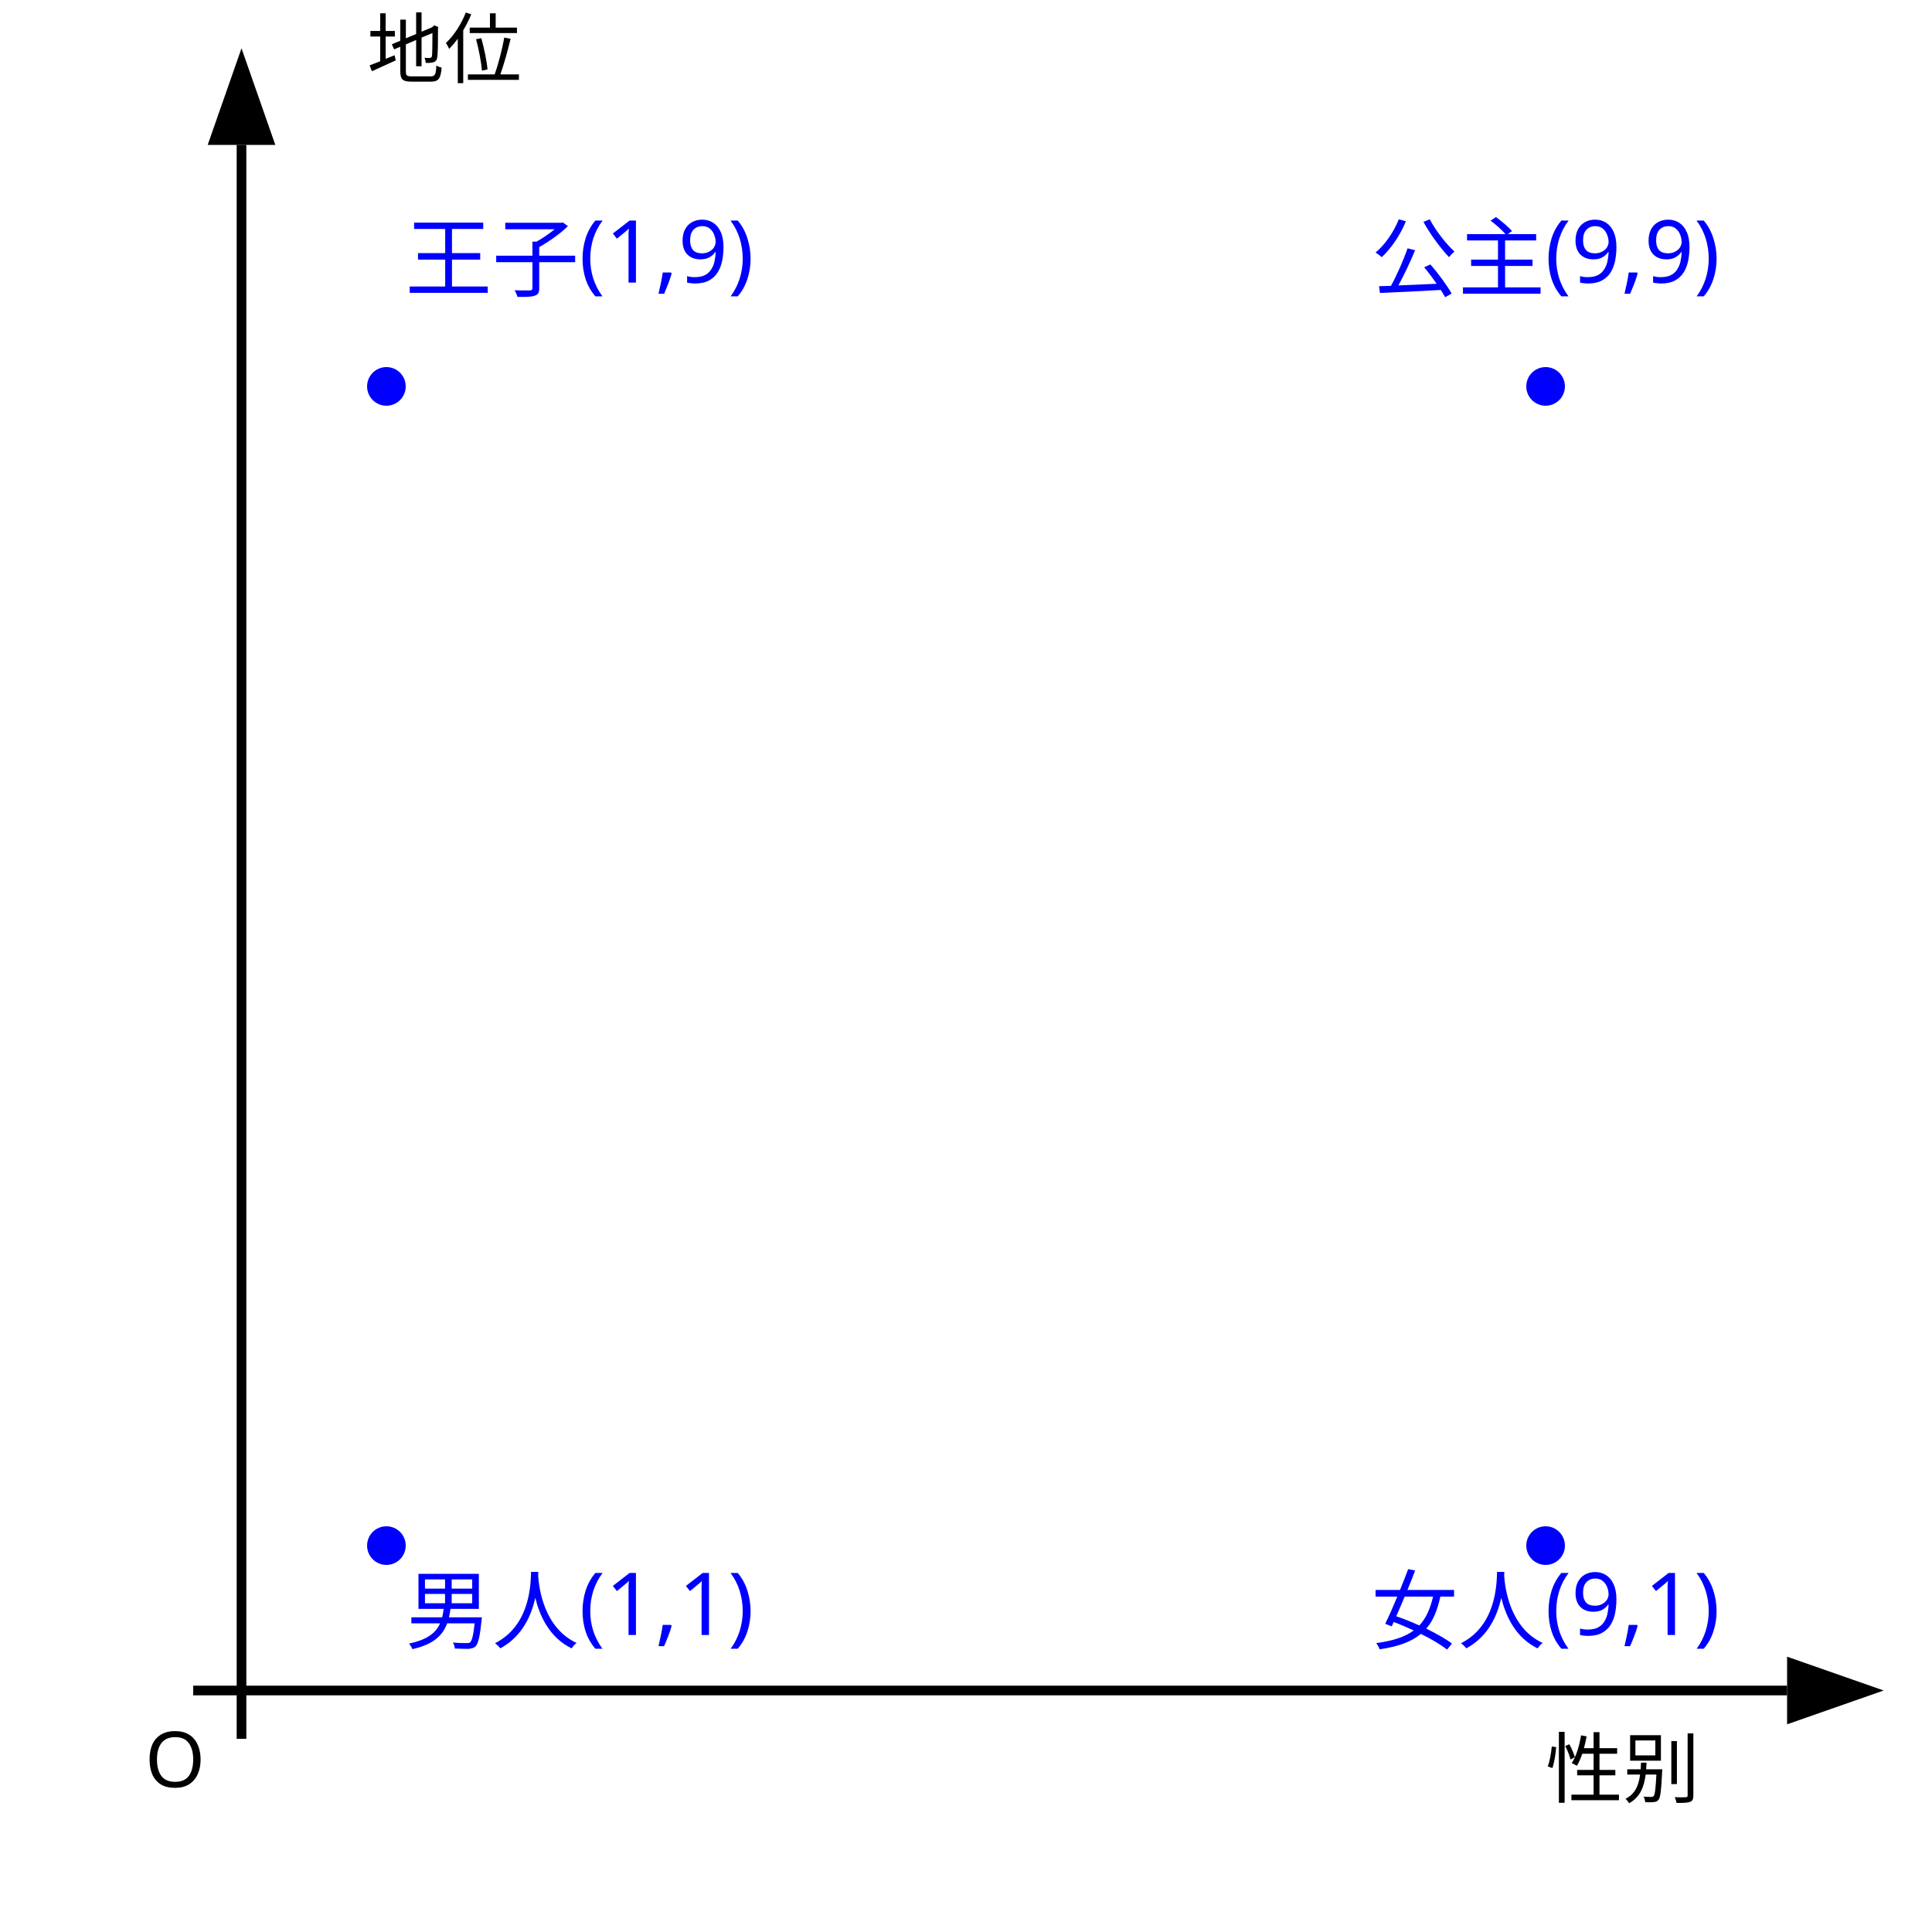
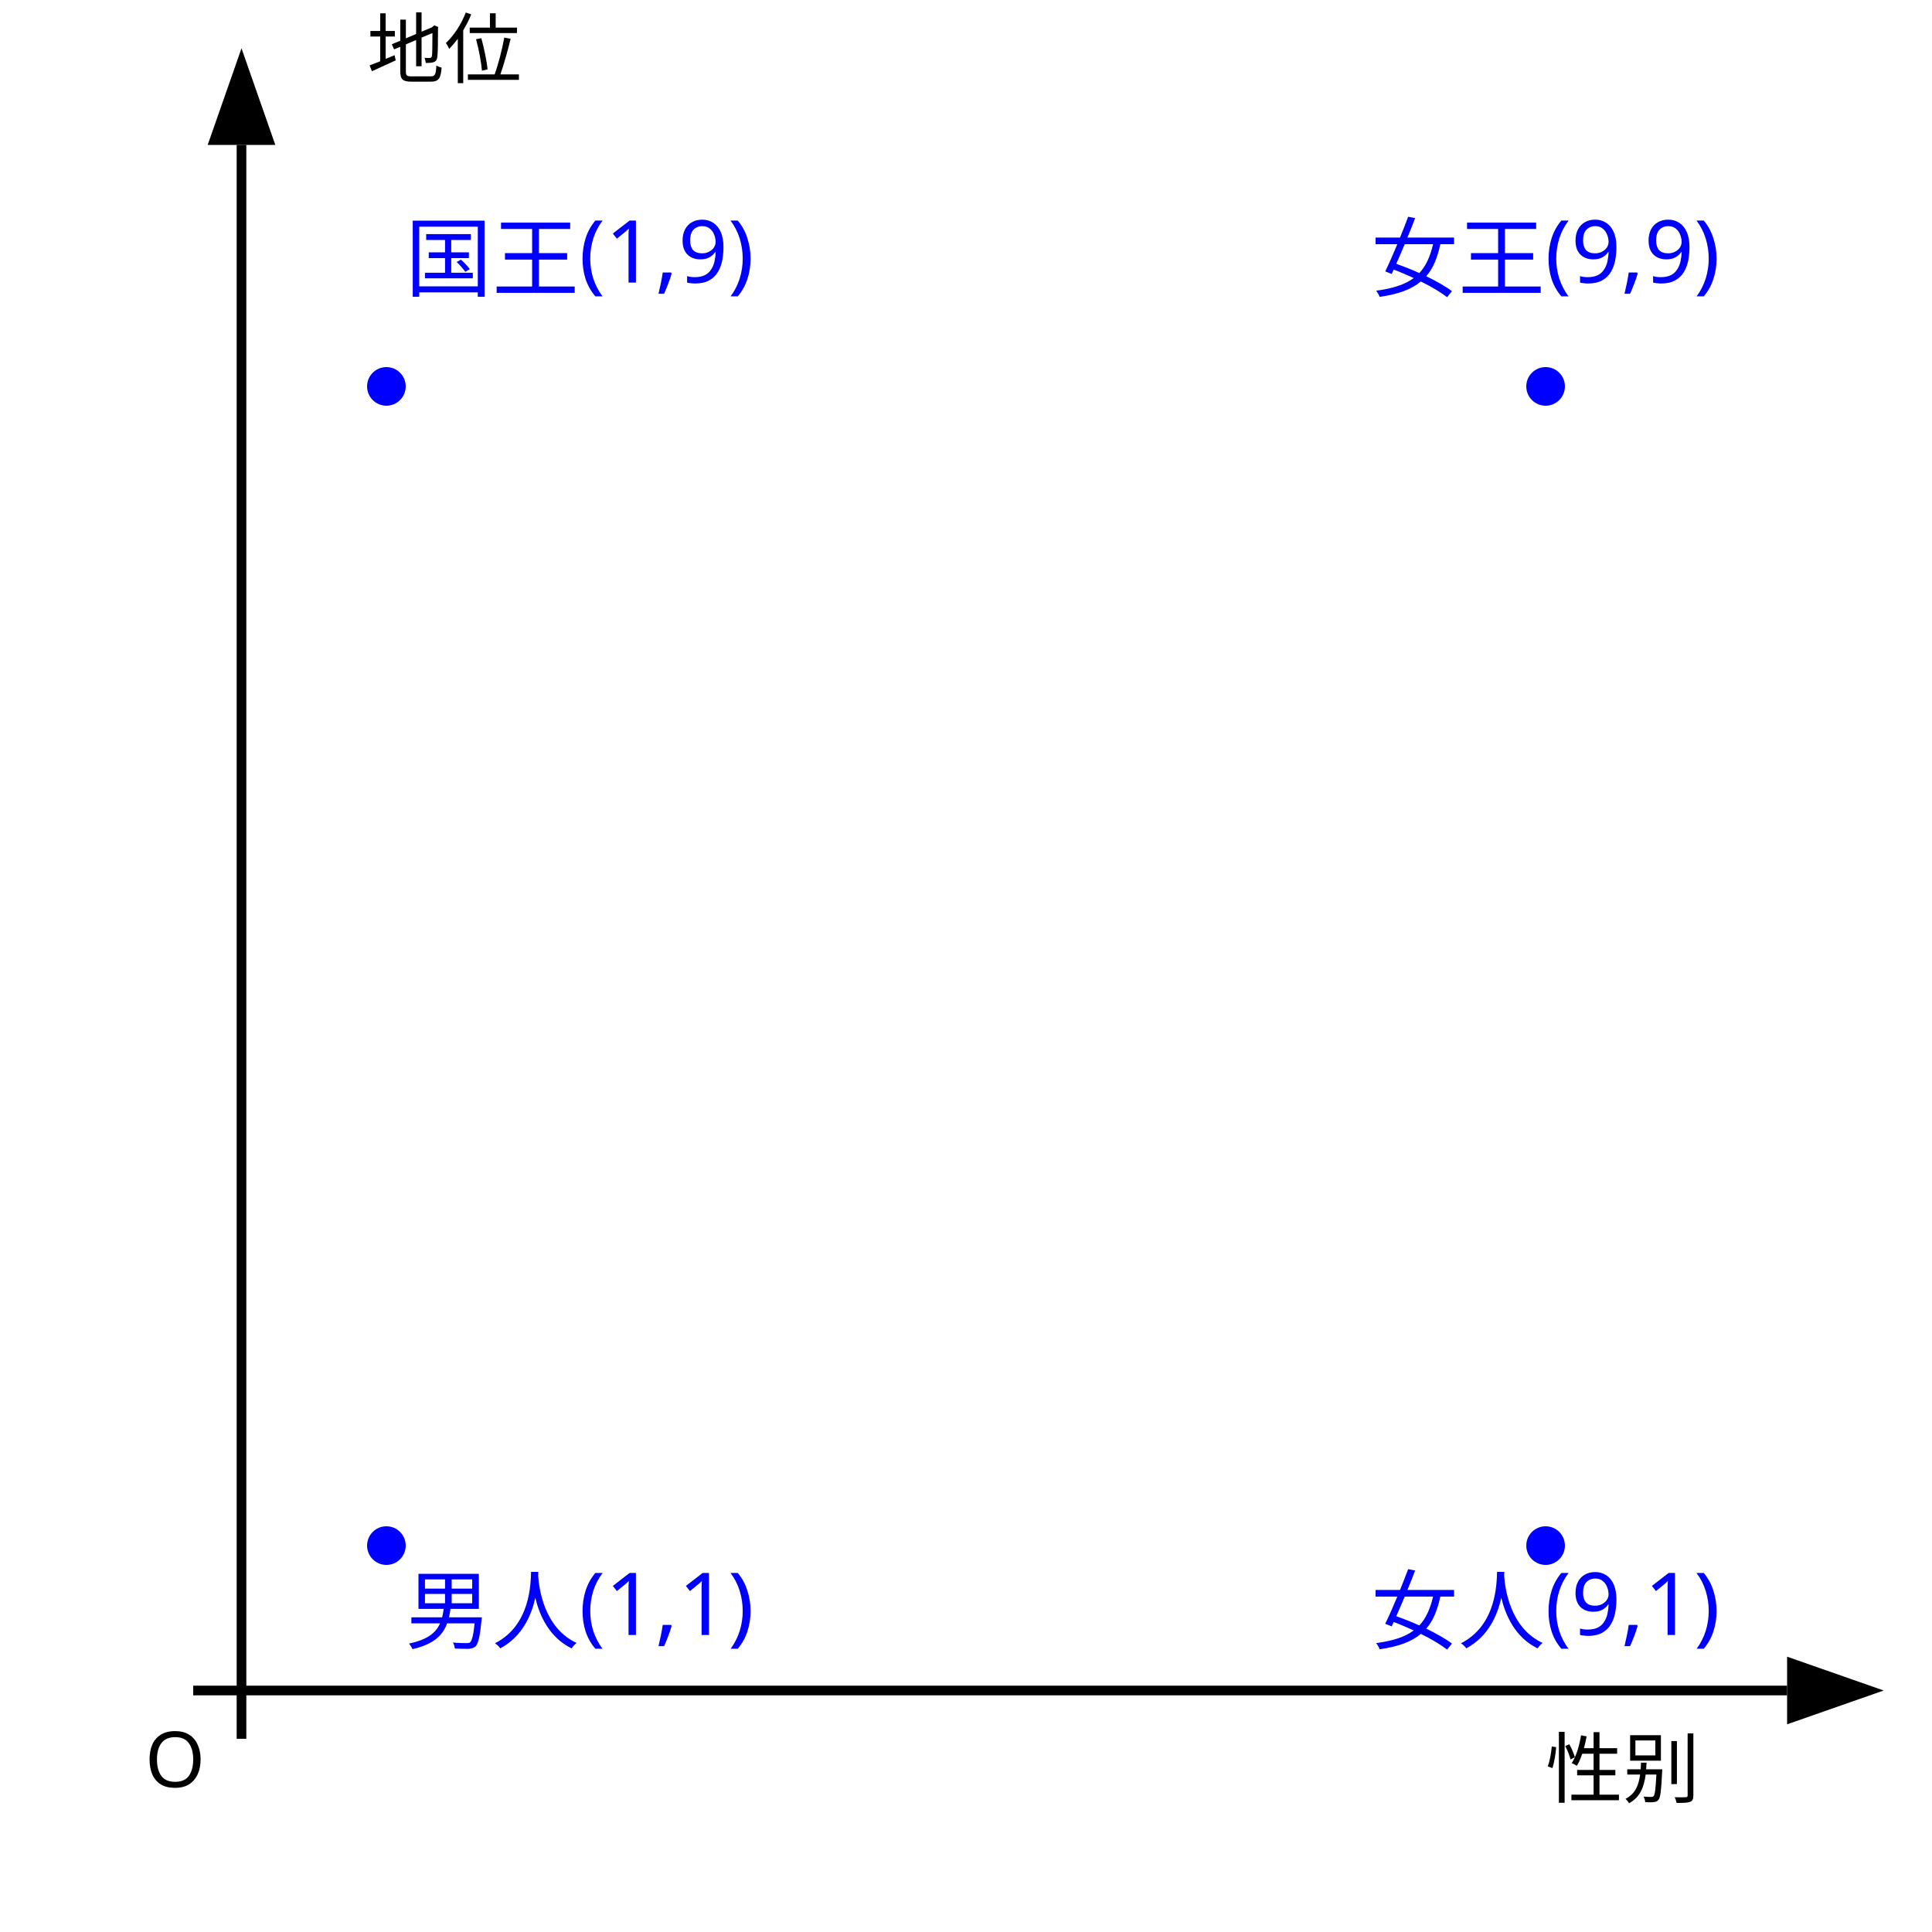
<svg xmlns="http://www.w3.org/2000/svg" width="200" height="200" viewBox="0 0 200 200">
  <rect width="100%" height="100%" fill="white" />
  <defs>
    <marker id="axisArrow" markerWidth="10" markerHeight="7" refX="0" refY="3.5" orient="auto" stroke-width="0.5">
      <polygon points="0 0, 10 3.5, 0 7" fill="black" />
    </marker>
    <marker id="vectorArrow" markerWidth="8" markerHeight="6" refX="8" refY="3" orient="auto" stroke-width="0.5">
      <polygon points="0 0, 8 3, 0 6" fill="crimson" />
    </marker>
    <circle id="pointDot" r="2" fill="blue" />
  </defs>
  <g font-family="sans-serif" font-size="8" fill="black">
    <line x1="25" y1="180" x2="25" y2="15" stroke="black" stroke-width="1" marker-end="url(#axisArrow)" />
    <text x="46" y="8" text-anchor="middle">地位</text>
    <line x1="20" y1="175" x2="185" y2="175" stroke="black" stroke-width="1" marker-end="url(#axisArrow)" />
    <text x="160" y="186" text-anchor="start">性别</text>
    <text x="15" y="185">O</text>
  </g>
  <use href="#pointDot" x="40" y="160" />
  <use href="#pointDot" x="40" y="40" />
  <use href="#pointDot" x="160" y="160" />
  <use href="#pointDot" x="160" y="40" />
  <g font-family="sans-serif" font-size="9" fill="blue" text-anchor="middle">
    <text x="60" y="170">男人(1,1)</text>
    <text x="160" y="170">女人(9,1)</text>
-     <text x="60" y="30">王子(1,9)</text>
-     <text x="160" y="30">公主(9,9)</text>
+     <text x="60" y="30">国王(1,9)</text>
+     <text x="160" y="30">女王(9,9)</text>
  </g>
</svg>
